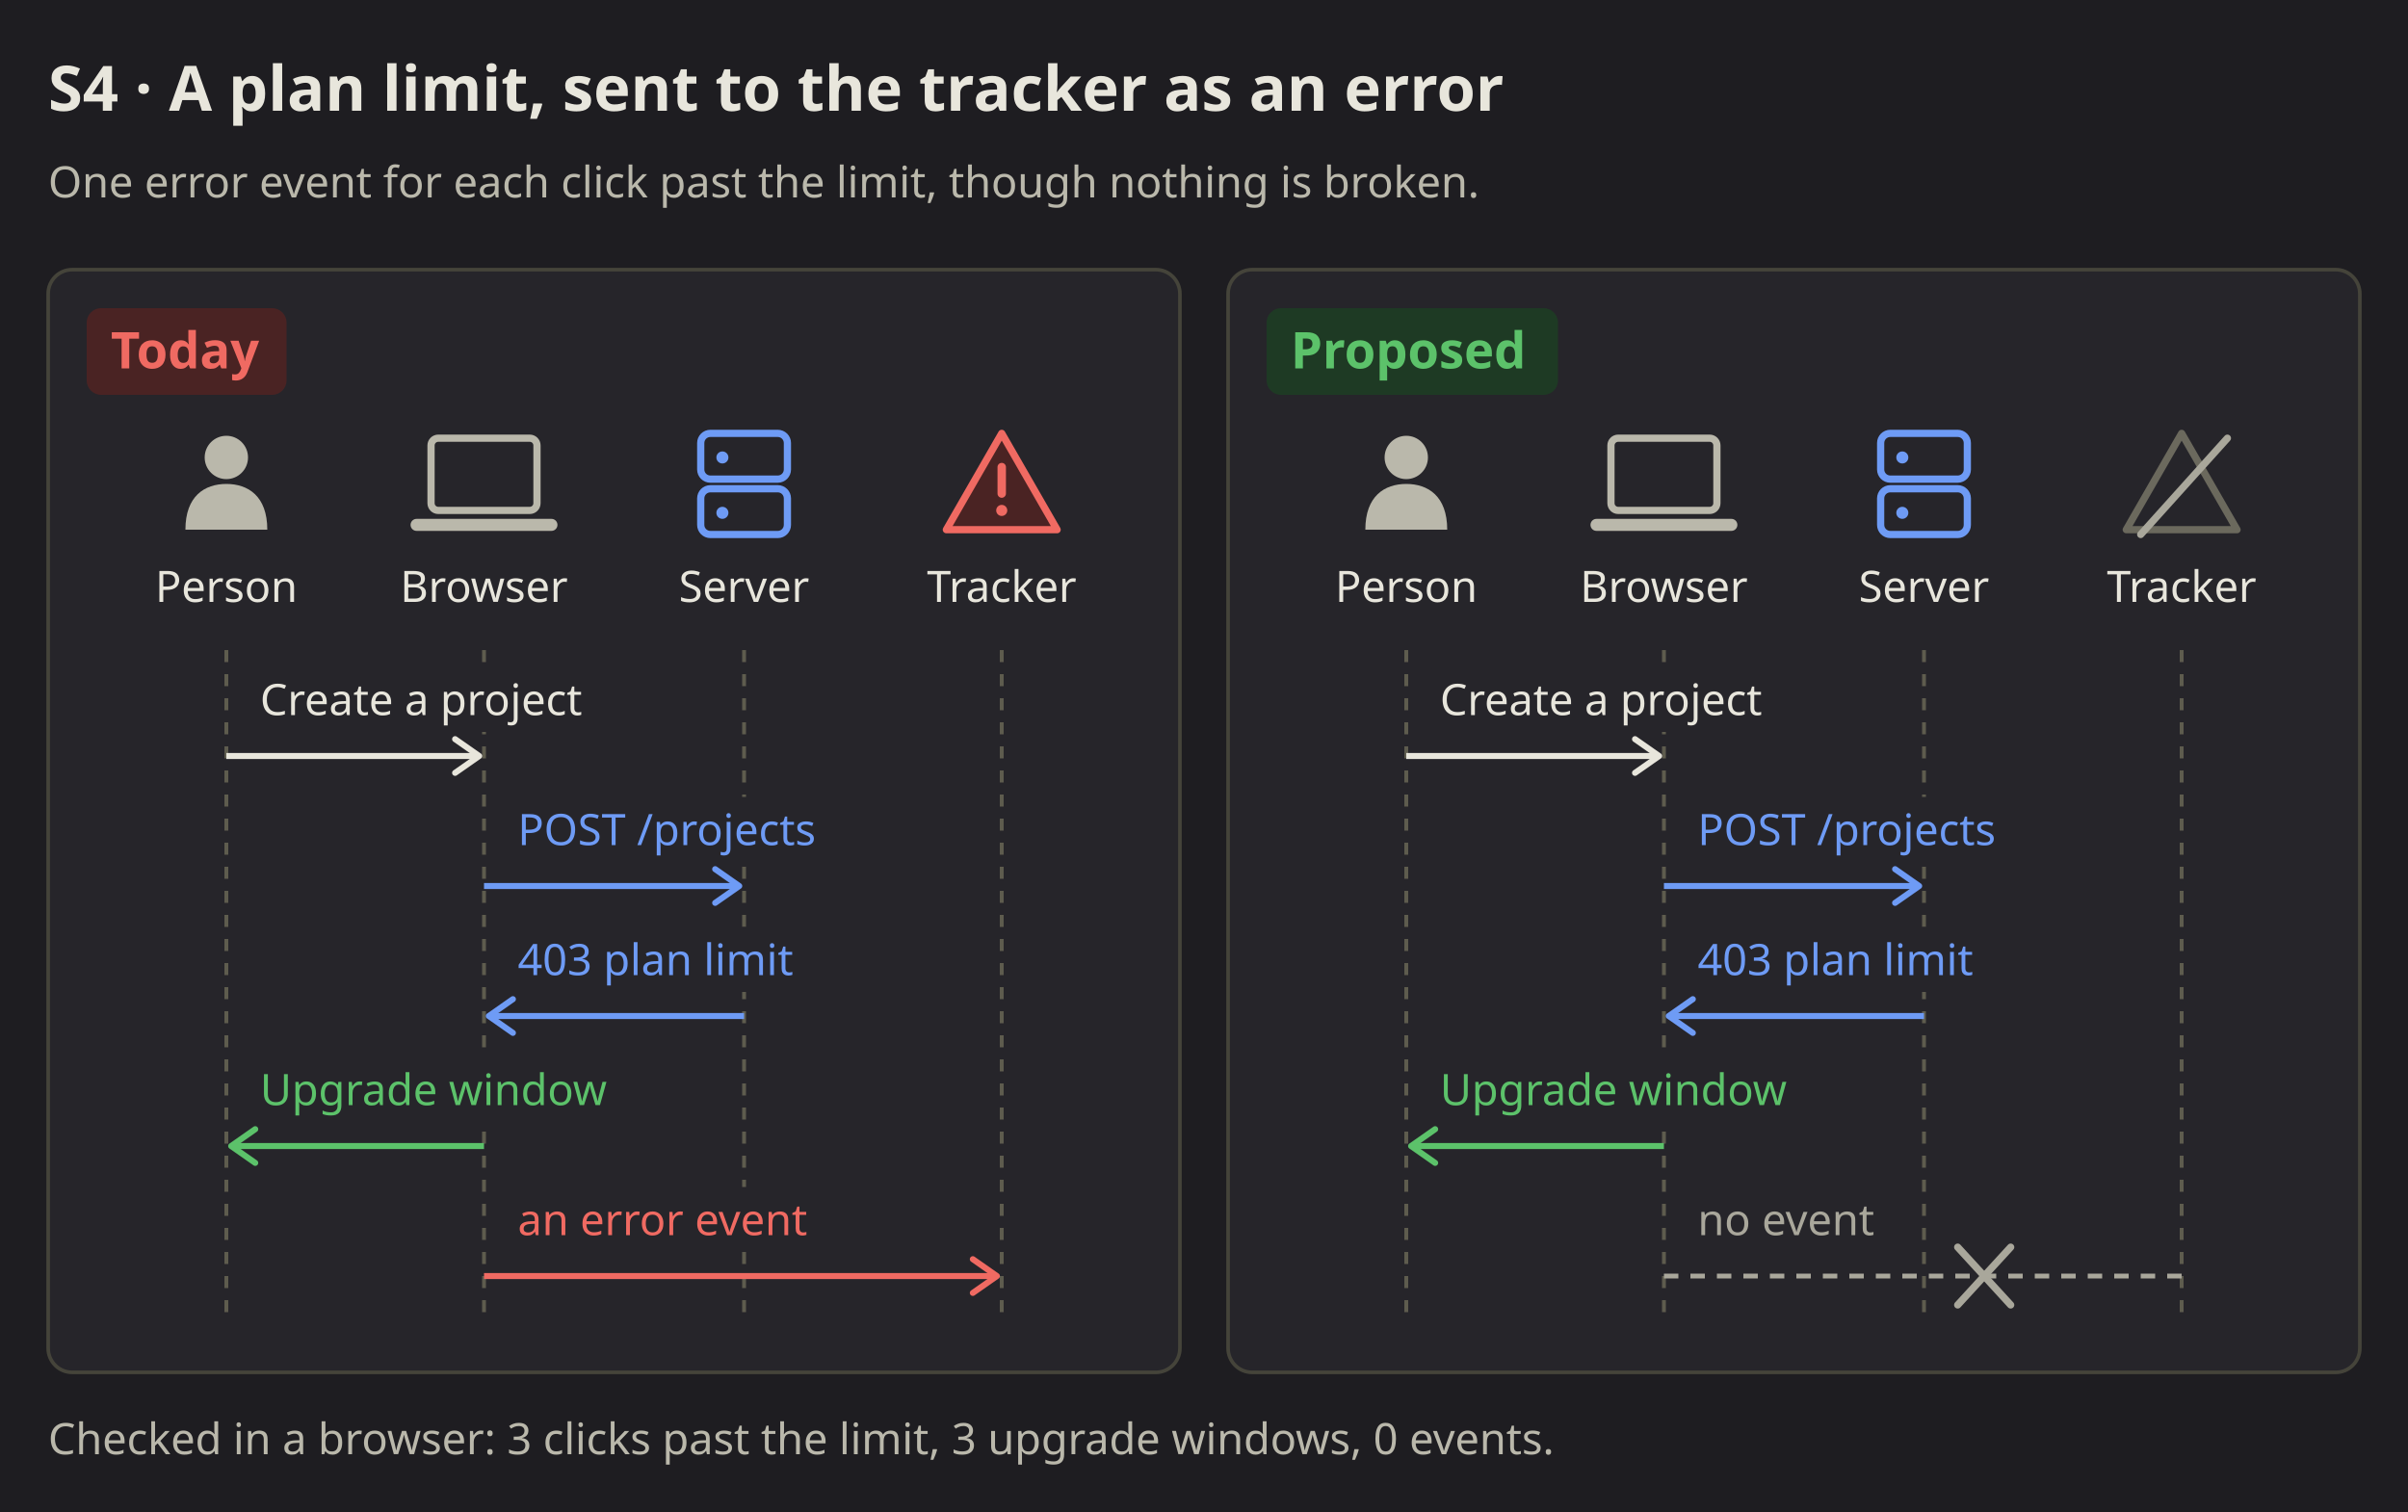
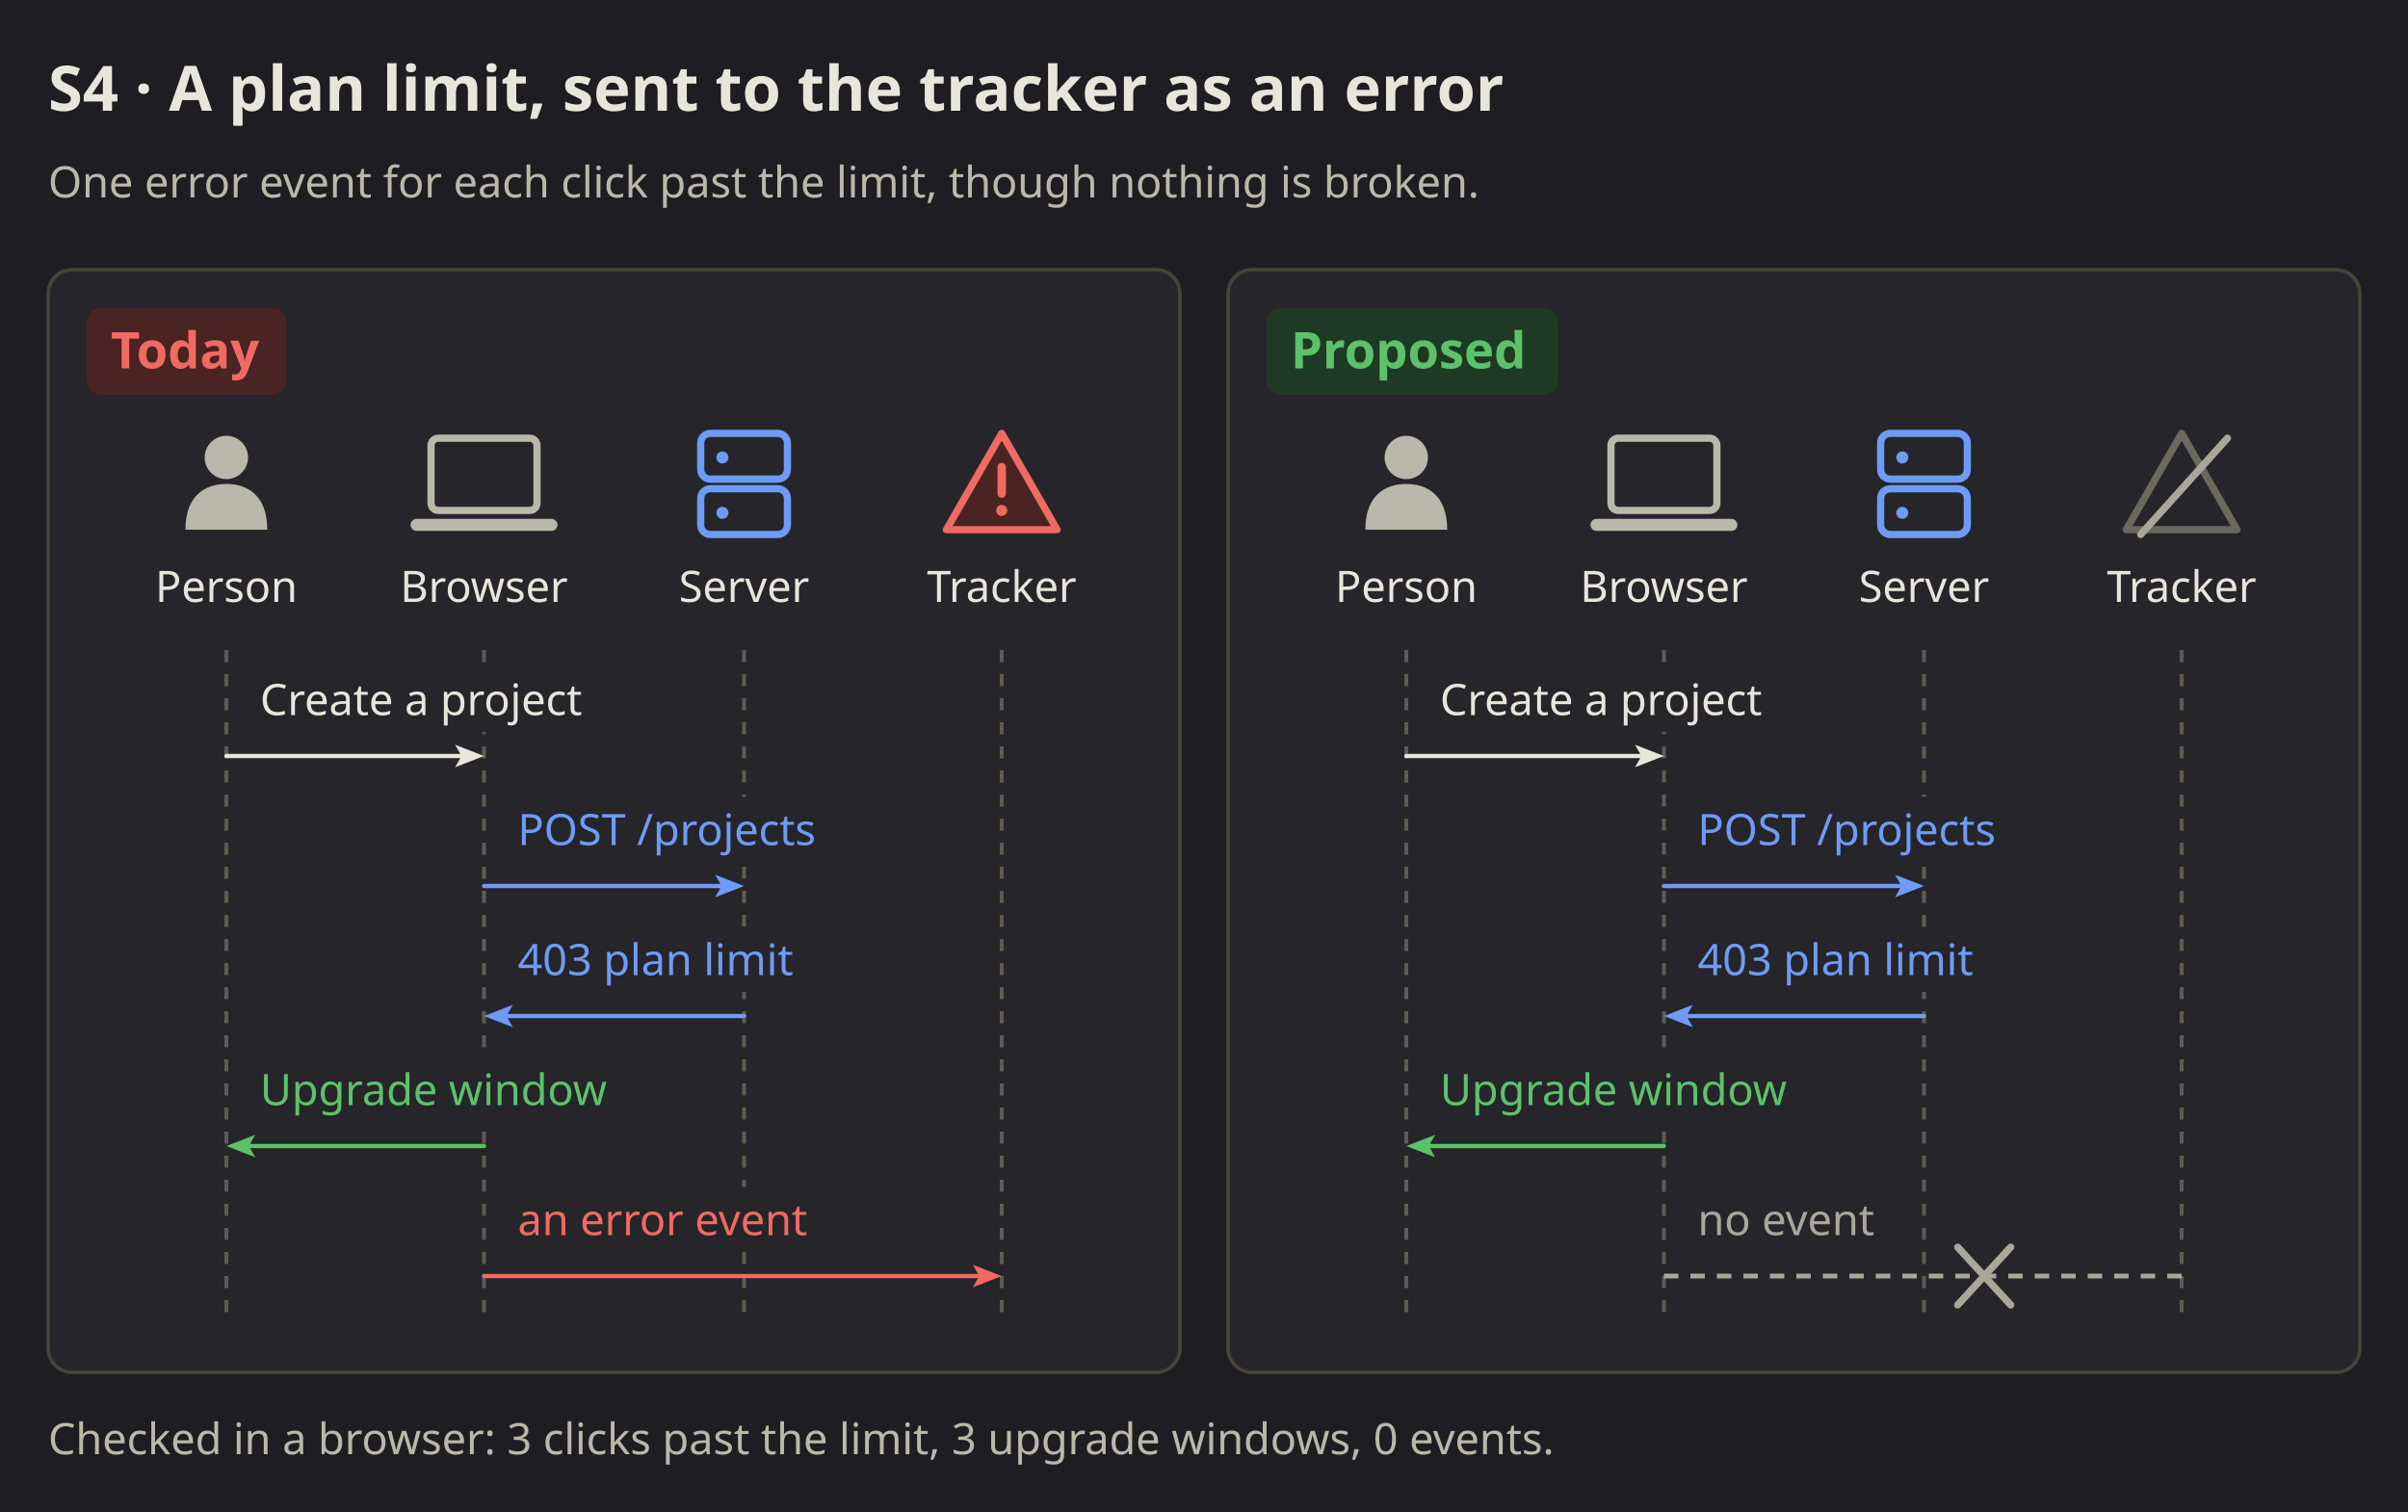
<svg xmlns="http://www.w3.org/2000/svg" viewBox="0 0 1000 628" width="1000" height="628" font-family="Noto Sans, Ubuntu, system-ui, sans-serif">
+   <defs>
+     <marker id="arrow-text" viewBox="0 0 12 12" refX="8" refY="6" markerUnits="userSpaceOnUse" markerWidth="16" markerHeight="16" orient="auto-start-reverse">
+       <path d="M2 2.5 L11 6 L2 9.5 L4 6 z" fill="#E8E6DC" stroke-linejoin="round" />
+     </marker>
+     <marker id="arrow-blue" viewBox="0 0 12 12" refX="8" refY="6" markerUnits="userSpaceOnUse" markerWidth="16" markerHeight="16" orient="auto-start-reverse">
+       <path d="M2 2.5 L11 6 L2 9.5 L4 6 z" fill="#6E9BF5" stroke-linejoin="round" />
+     </marker>
+     <marker id="arrow-red" viewBox="0 0 12 12" refX="8" refY="6" markerUnits="userSpaceOnUse" markerWidth="16" markerHeight="16" orient="auto-start-reverse">
+       <path d="M2 2.5 L11 6 L2 9.5 L4 6 z" fill="#F06A62" stroke-linejoin="round" />
+     </marker>
+     <marker id="arrow-green" viewBox="0 0 12 12" refX="8" refY="6" markerUnits="userSpaceOnUse" markerWidth="16" markerHeight="16" orient="auto-start-reverse">
+       <path d="M2 2.5 L11 6 L2 9.5 L4 6 z" fill="#5CC26A" stroke-linejoin="round" />
+     </marker>
+     <marker id="arrow-grey" viewBox="0 0 12 12" refX="8" refY="6" markerUnits="userSpaceOnUse" markerWidth="16" markerHeight="16" orient="auto-start-reverse">
+       <path d="M2 2.5 L11 6 L2 9.5 L4 6 z" fill="#A9A79B" stroke-linejoin="round" />
+     </marker>
+   </defs>
  <rect width="1000" height="628" fill="#1E1D21" />
  <text x="20" y="46" font-size="26" font-weight="700" fill="#E8E6DC">S4 · A plan limit, sent to the tracker as an error</text>
  <text x="20" y="82" font-size="18" fill="#BAB8AB">One error event for each click past the limit, though nothing is broken.</text>
  <rect x="20" y="112" width="470" height="458" rx="10" fill="#26252A" stroke="#45443A" stroke-width="1.5" />
  <circle cx="94" cy="190" r="9" fill="#BAB8AB" />
  <path d="M77 220 C77 206 85 201 94 201 C103 201 111 206 111 220 Z" fill="#BAB8AB" />
  <line x1="94" y1="270" x2="94" y2="548" stroke="#5E5C4E" stroke-width="1.6" stroke-dasharray="5 5" />
  <rect x="179" y="182" width="44" height="30" rx="3" stroke="#BAB8AB" stroke-width="3" fill="none" stroke-linejoin="round" stroke-linecap="round" />
  <path d="M173 218 H229" stroke="#BAB8AB" stroke-width="5" stroke-linecap="round" />
  <line x1="201" y1="270" x2="201" y2="548" stroke="#5E5C4E" stroke-width="1.6" stroke-dasharray="5 5" />
  <rect x="291" y="180" width="36" height="19" rx="4" stroke="#6E9BF5" stroke-width="3" fill="none" stroke-linejoin="round" stroke-linecap="round" />
  <rect x="291" y="203" width="36" height="19" rx="4" stroke="#6E9BF5" stroke-width="3" fill="none" stroke-linejoin="round" stroke-linecap="round" />
  <circle cx="300" cy="190" r="2.5" fill="#6E9BF5" />
  <circle cx="300" cy="213" r="2.5" fill="#6E9BF5" />
  <line x1="309" y1="270" x2="309" y2="548" stroke="#5E5C4E" stroke-width="1.6" stroke-dasharray="5 5" />
  <path d="M416 180 L439 220 H393 Z" fill="#4A2323" stroke="#F06A62" stroke-width="3" stroke-linejoin="round" />
  <path d="M416 194 V205" stroke="#F06A62" stroke-width="3.5" stroke-linecap="round" />
  <circle cx="416" cy="212" r="2.3" fill="#F06A62" />
  <line x1="416" y1="270" x2="416" y2="548" stroke="#5E5C4E" stroke-width="1.6" stroke-dasharray="5 5" />
-   <line x1="94" y1="314" x2="198" y2="314" stroke="#E8E6DC" stroke-width="2.5" />
-   <path d="M189 307 L199 314 L189 321" fill="none" stroke="#E8E6DC" stroke-width="2.5" stroke-linejoin="round" stroke-linecap="round" />
-   <line x1="201" y1="368" x2="306" y2="368" stroke="#6E9BF5" stroke-width="2.5" />
-   <path d="M297 361 L307 368 L297 375" fill="none" stroke="#6E9BF5" stroke-width="2.5" stroke-linejoin="round" stroke-linecap="round" />
-   <line x1="309" y1="422" x2="204" y2="422" stroke="#6E9BF5" stroke-width="2.5" />
-   <path d="M213 415 L203 422 L213 429" fill="none" stroke="#6E9BF5" stroke-width="2.5" stroke-linejoin="round" stroke-linecap="round" />
-   <line x1="201" y1="476" x2="97" y2="476" stroke="#5CC26A" stroke-width="2.5" />
-   <path d="M106 469 L96 476 L106 483" fill="none" stroke="#5CC26A" stroke-width="2.5" stroke-linejoin="round" stroke-linecap="round" />
-   <line x1="201" y1="530" x2="413" y2="530" stroke="#F06A62" stroke-width="2.5" />
-   <path d="M404 523 L414 530 L404 537" fill="none" stroke="#F06A62" stroke-width="2.5" stroke-linejoin="round" stroke-linecap="round" />
+   <line x1="94" y1="314" x2="197" y2="314" stroke="#E8E6DC" stroke-width="1.75" stroke-linecap="round" marker-end="url(#arrow-text)" />
+   <line x1="201" y1="368" x2="305" y2="368" stroke="#6E9BF5" stroke-width="1.75" stroke-linecap="round" marker-end="url(#arrow-blue)" />
+   <line x1="309" y1="422" x2="205" y2="422" stroke="#6E9BF5" stroke-width="1.75" stroke-linecap="round" marker-end="url(#arrow-blue)" />
+   <line x1="201" y1="476" x2="98" y2="476" stroke="#5CC26A" stroke-width="1.75" stroke-linecap="round" marker-end="url(#arrow-green)" />
+   <line x1="201" y1="530" x2="412" y2="530" stroke="#F06A62" stroke-width="1.75" stroke-linecap="round" marker-end="url(#arrow-red)" />
  <rect x="510" y="112" width="470" height="458" rx="10" fill="#26252A" stroke="#45443A" stroke-width="1.5" />
  <circle cx="584" cy="190" r="9" fill="#BAB8AB" />
  <path d="M567 220 C567 206 575 201 584 201 C593 201 601 206 601 220 Z" fill="#BAB8AB" />
  <line x1="584" y1="270" x2="584" y2="548" stroke="#5E5C4E" stroke-width="1.6" stroke-dasharray="5 5" />
  <rect x="669" y="182" width="44" height="30" rx="3" stroke="#BAB8AB" stroke-width="3" fill="none" stroke-linejoin="round" stroke-linecap="round" />
  <path d="M663 218 H719" stroke="#BAB8AB" stroke-width="5" stroke-linecap="round" />
  <line x1="691" y1="270" x2="691" y2="548" stroke="#5E5C4E" stroke-width="1.6" stroke-dasharray="5 5" />
  <rect x="781" y="180" width="36" height="19" rx="4" stroke="#6E9BF5" stroke-width="3" fill="none" stroke-linejoin="round" stroke-linecap="round" />
  <rect x="781" y="203" width="36" height="19" rx="4" stroke="#6E9BF5" stroke-width="3" fill="none" stroke-linejoin="round" stroke-linecap="round" />
  <circle cx="790" cy="190" r="2.5" fill="#6E9BF5" />
  <circle cx="790" cy="213" r="2.5" fill="#6E9BF5" />
  <line x1="799" y1="270" x2="799" y2="548" stroke="#5E5C4E" stroke-width="1.6" stroke-dasharray="5 5" />
  <path d="M906 180 L929 220 H883 Z" fill="none" stroke="#6B695D" stroke-width="3" stroke-linejoin="round" />
  <path d="M925 182 L889 222" stroke="#A9A79B" stroke-width="3" stroke-linecap="round" />
  <line x1="906" y1="270" x2="906" y2="548" stroke="#5E5C4E" stroke-width="1.6" stroke-dasharray="5 5" />
-   <line x1="584" y1="314" x2="688" y2="314" stroke="#E8E6DC" stroke-width="2.5" />
-   <path d="M679 307 L689 314 L679 321" fill="none" stroke="#E8E6DC" stroke-width="2.5" stroke-linejoin="round" stroke-linecap="round" />
-   <line x1="691" y1="368" x2="796" y2="368" stroke="#6E9BF5" stroke-width="2.5" />
-   <path d="M787 361 L797 368 L787 375" fill="none" stroke="#6E9BF5" stroke-width="2.5" stroke-linejoin="round" stroke-linecap="round" />
-   <line x1="799" y1="422" x2="694" y2="422" stroke="#6E9BF5" stroke-width="2.5" />
-   <path d="M703 415 L693 422 L703 429" fill="none" stroke="#6E9BF5" stroke-width="2.5" stroke-linejoin="round" stroke-linecap="round" />
-   <line x1="691" y1="476" x2="587" y2="476" stroke="#5CC26A" stroke-width="2.5" />
-   <path d="M596 469 L586 476 L596 483" fill="none" stroke="#5CC26A" stroke-width="2.5" stroke-linejoin="round" stroke-linecap="round" />
+   <line x1="584" y1="314" x2="687" y2="314" stroke="#E8E6DC" stroke-width="1.75" stroke-linecap="round" marker-end="url(#arrow-text)" />
+   <line x1="691" y1="368" x2="795" y2="368" stroke="#6E9BF5" stroke-width="1.75" stroke-linecap="round" marker-end="url(#arrow-blue)" />
+   <line x1="799" y1="422" x2="695" y2="422" stroke="#6E9BF5" stroke-width="1.75" stroke-linecap="round" marker-end="url(#arrow-blue)" />
+   <line x1="691" y1="476" x2="588" y2="476" stroke="#5CC26A" stroke-width="1.75" stroke-linecap="round" marker-end="url(#arrow-green)" />
  <line x1="691" y1="530" x2="906" y2="530" stroke="#A9A79B" stroke-width="2" stroke-dasharray="6 5" />
  <path d="M813 518 L835 542 M835 518 L813 542" stroke="#A9A79B" stroke-width="3" stroke-linecap="round" />
  <text x="94" y="250" font-size="18" text-anchor="middle" fill="#E8E6DC">Person</text>
  <text x="201" y="250" font-size="18" text-anchor="middle" fill="#E8E6DC">Browser</text>
  <text x="309" y="250" font-size="18" text-anchor="middle" fill="#E8E6DC">Server</text>
  <text x="416" y="250" font-size="18" text-anchor="middle" fill="#E8E6DC">Tracker</text>
  <rect x="102" y="277" width="185" height="27" rx="5" fill="#26252A" />
  <text x="108" y="297" font-size="18" fill="#E8E6DC">Create a project</text>
  <rect x="209" y="331" width="164" height="27" rx="5" fill="#26252A" />
  <text x="215" y="351" font-size="18" fill="#6E9BF5">POST /projects</text>
  <rect x="209" y="385" width="164" height="27" rx="5" fill="#26252A" />
  <text x="215" y="405" font-size="18" fill="#6E9BF5">403 plan limit</text>
  <rect x="102" y="439" width="164" height="27" rx="5" fill="#26252A" />
  <text x="108" y="459" font-size="18" fill="#5CC26A">Upgrade window</text>
  <rect x="209" y="493" width="164" height="27" rx="5" fill="#26252A" />
  <text x="215" y="513" font-size="18" fill="#F06A62">an error event</text>
  <rect x="36" y="128" width="83" height="36" rx="6" fill="#4A2323" />
  <text x="46" y="153" font-size="21" font-weight="700" fill="#F06A62">Today</text>
  <text x="584" y="250" font-size="18" text-anchor="middle" fill="#E8E6DC">Person</text>
  <text x="691" y="250" font-size="18" text-anchor="middle" fill="#E8E6DC">Browser</text>
  <text x="799" y="250" font-size="18" text-anchor="middle" fill="#E8E6DC">Server</text>
  <text x="906" y="250" font-size="18" text-anchor="middle" fill="#E8E6DC">Tracker</text>
  <rect x="592" y="277" width="185" height="27" rx="5" fill="#26252A" />
  <text x="598" y="297" font-size="18" fill="#E8E6DC">Create a project</text>
  <rect x="699" y="331" width="164" height="27" rx="5" fill="#26252A" />
  <text x="705" y="351" font-size="18" fill="#6E9BF5">POST /projects</text>
  <rect x="699" y="385" width="164" height="27" rx="5" fill="#26252A" />
  <text x="705" y="405" font-size="18" fill="#6E9BF5">403 plan limit</text>
  <rect x="592" y="439" width="164" height="27" rx="5" fill="#26252A" />
  <text x="598" y="459" font-size="18" fill="#5CC26A">Upgrade window</text>
  <rect x="699" y="493" width="99" height="27" rx="5" fill="#26252A" />
  <text x="705" y="513" font-size="18" fill="#A9A79B">no event</text>
  <rect x="526" y="128" width="121" height="36" rx="6" fill="#1E3A24" />
  <text x="536" y="153" font-size="21" font-weight="700" fill="#5CC26A">Proposed</text>
  <text x="20" y="604" font-size="18" fill="#BAB8AB">Checked in a browser: 3 clicks past the limit, 3 upgrade windows, 0 events.</text>
</svg>
